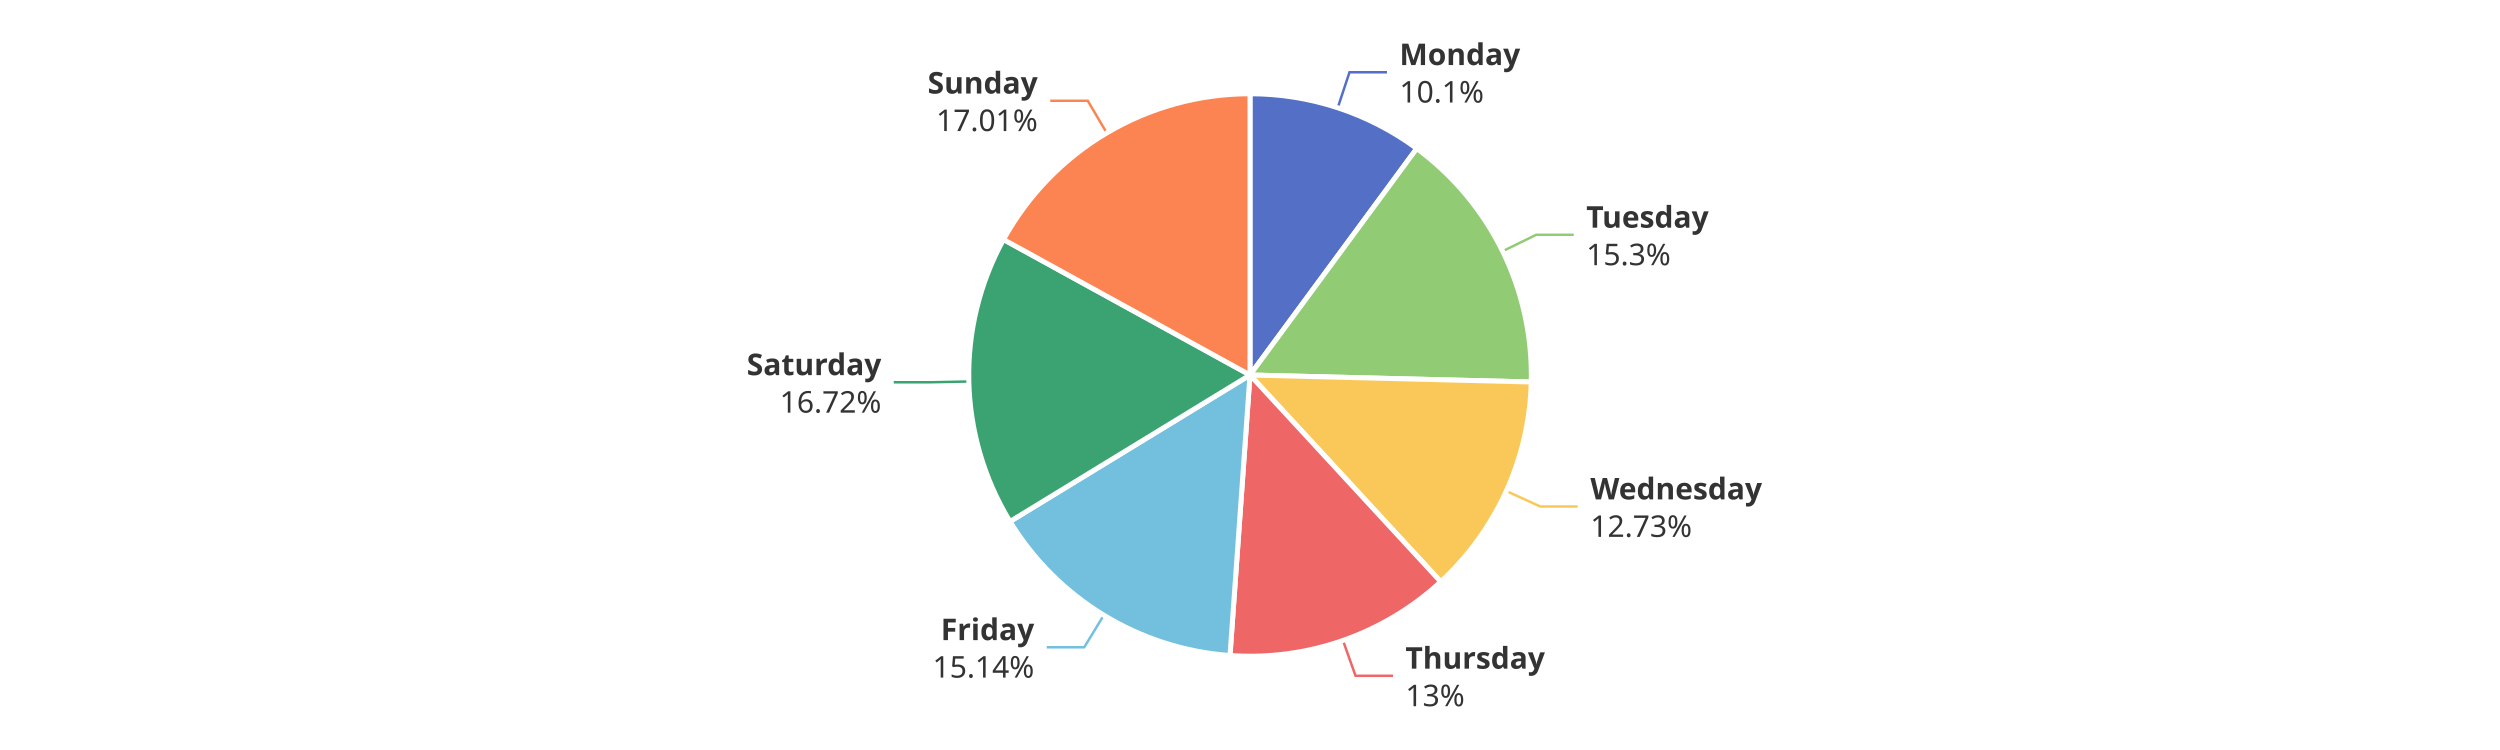
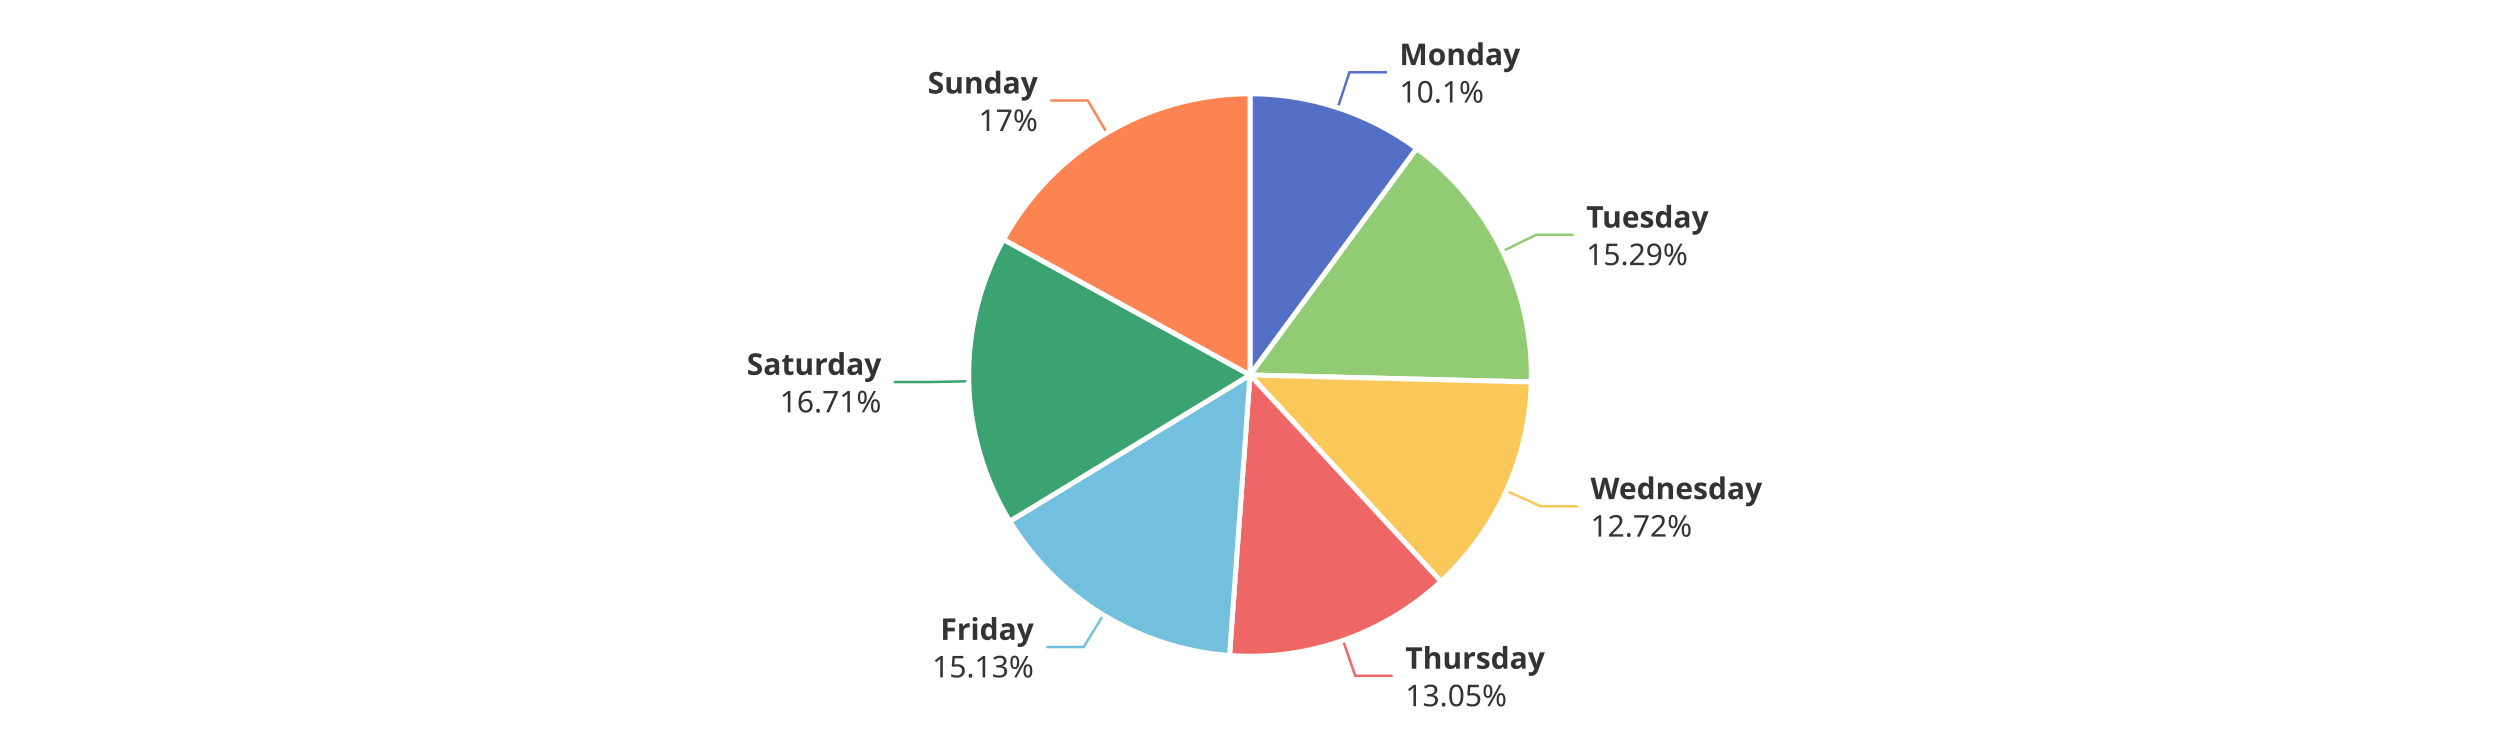
<svg xmlns="http://www.w3.org/2000/svg" width="1000" height="300" version="1.1" baseProfile="full" viewBox="0 0 1000 300">
  <rect width="1000" height="300" x="0" y="0" id="0" fill="#ffffff" />
  <polyline points="535.1 43.1 539.8 28.9 554.8 28.9" fill="none" stroke="#5470c6" />
  <polyline points="601 100.5 614.5 93.9 629.5 93.9" fill="none" stroke="#91cc75" />
-   <polyline points="602.5 196.4 616.1 202.6 631.1 202.6" fill="none" stroke="#fac858" />
-   <polyline points="537.2 256.2 542.2 270.3 557.2 270.3" fill="none" stroke="#ee6666" />
-   <polyline points="441.5 246.1 433.7 258.9 418.7 258.9" fill="none" stroke="#73c0de" />
-   <polyline points="387.5 152.6 372.5 152.9 357.5 152.9" fill="none" stroke="#3ba272" />
-   <polyline points="442.7 53.2 435.1 40.3 420.1 40.3" fill="none" stroke="#fc8452" />
+   <polyline points="602.5 196.3 616.2 202.5 631.2 202.5" fill="none" stroke="#fac858" />
+   <polyline points="537.2 256.2 542.1 270.3 557.1 270.3" fill="none" stroke="#ee6666" />
+   <polyline points="441.3 246 433.5 258.8 418.5 258.8" fill="none" stroke="#73c0de" />
+   <polyline points="387.5 152.5 372.5 152.8 357.5 152.8" fill="none" stroke="#3ba272" />
+   <polyline points="442.8 53.2 435.1 40.2 420.1 40.2" fill="none" stroke="#fc8452" />
  <path d="M500 37.5A112.5 112.5 0 0 1 566.7 59.4L500 150Z" fill="#5470c6" stroke="#fff" stroke-width="2" stroke-linejoin="round" />
  <path d="M566.7 59.4A112.5 112.5 0 0 1 612.5 152.8L500 150Z" fill="#91cc75" stroke="#fff" stroke-width="2" stroke-linejoin="round" />
-   <path d="M612.5 152.8A112.5 112.5 0 0 1 576.3 232.7L500 150Z" fill="#fac858" stroke="#fff" stroke-width="2" stroke-linejoin="round" />
-   <path d="M576.3 232.7A112.5 112.5 0 0 1 492 262.2L500 150Z" fill="#ee6666" stroke="#fff" stroke-width="2" stroke-linejoin="round" />
-   <path d="M492 262.2A112.5 112.5 0 0 1 404 208.6L500 150Z" fill="#73c0de" stroke="#fff" stroke-width="2" stroke-linejoin="round" />
-   <path d="M404 208.6A112.5 112.5 0 0 1 401.4 95.8L500 150Z" fill="#3ba272" stroke="#fff" stroke-width="2" stroke-linejoin="round" />
+   <path d="M612.5 152.8A112.5 112.5 0 0 1 576.4 232.6L500 150Z" fill="#fac858" stroke="#fff" stroke-width="2" stroke-linejoin="round" />
+   <path d="M576.4 232.6A112.5 112.5 0 0 1 491.8 262.2L500 150Z" fill="#ee6666" stroke="#fff" stroke-width="2" stroke-linejoin="round" />
+   <path d="M491.8 262.2A112.5 112.5 0 0 1 403.9 208.5L500 150Z" fill="#73c0de" stroke="#fff" stroke-width="2" stroke-linejoin="round" />
+   <path d="M403.9 208.5A112.5 112.5 0 0 1 401.4 95.8L500 150Z" fill="#3ba272" stroke="#fff" stroke-width="2" stroke-linejoin="round" />
  <path d="M401.4 95.8A112.5 112.5 0 0 1 500 37.5L500 150Z" fill="#fc8452" stroke="#fff" stroke-width="2" stroke-linejoin="round" />
  <path d="M0 -15l42.8 0l0 30l-42.8 0Z" transform="translate(559.7843 28.8659)" fill="none" />
  <text dominant-baseline="central" text-anchor="start" style="font-size:12px;font-family:sans-serif;font-weight:bold;" y="-7.5" transform="translate(559.7843 28.8659)" fill="#333" stroke="rgb(255,255,255)" stroke-width="2" paint-order="stroke" stroke-miterlimit="2">Monday</text>
  <text dominant-baseline="central" text-anchor="start" style="font-size:12px;font-family:sans-serif;" y="7.5" transform="translate(559.7843 28.8659)" fill="#333" stroke="rgb(255,255,255)" stroke-width="2" paint-order="stroke" stroke-miterlimit="2">10.1%</text>
-   <path d="M0 -15l46.2 0l0 30l-46.2 0Z" transform="translate(634.5048 93.9205)" fill="none" />
-   <text dominant-baseline="central" text-anchor="start" style="font-size:12px;font-family:sans-serif;font-weight:bold;" y="-7.5" transform="translate(634.5048 93.9205)" fill="#333" stroke="rgb(255,255,255)" stroke-width="2" paint-order="stroke" stroke-miterlimit="2">Tuesday</text>
-   <text dominant-baseline="central" text-anchor="start" style="font-size:12px;font-family:sans-serif;" y="7.5" transform="translate(634.5048 93.9205)" fill="#333" stroke="rgb(255,255,255)" stroke-width="2" paint-order="stroke" stroke-miterlimit="2">15.3%</text>
-   <path d="M0 -15l63.6 0l0 30l-63.6 0Z" transform="translate(636.1439 202.6008)" fill="none" />
-   <text dominant-baseline="central" text-anchor="start" style="font-size:12px;font-family:sans-serif;font-weight:bold;" y="-7.5" transform="translate(636.1439 202.6008)" fill="#333" stroke="rgb(255,255,255)" stroke-width="2" paint-order="stroke" stroke-miterlimit="2">Wednesday</text>
-   <text dominant-baseline="central" text-anchor="start" style="font-size:12px;font-family:sans-serif;" y="7.5" transform="translate(636.1439 202.6008)" fill="#333" stroke="rgb(255,255,255)" stroke-width="2" paint-order="stroke" stroke-miterlimit="2">12.73%</text>
-   <path d="M0 -15l50.2 0l0 30l-50.2 0Z" transform="translate(562.174 270.3229)" fill="none" />
-   <text dominant-baseline="central" text-anchor="start" style="font-size:12px;font-family:sans-serif;font-weight:bold;" y="-7.5" transform="translate(562.174 270.3229)" fill="#333" stroke="rgb(255,255,255)" stroke-width="2" paint-order="stroke" stroke-miterlimit="2">Thursday</text>
-   <text dominant-baseline="central" text-anchor="start" style="font-size:12px;font-family:sans-serif;" y="7.5" transform="translate(562.174 270.3229)" fill="#333" stroke="rgb(255,255,255)" stroke-width="2" paint-order="stroke" stroke-miterlimit="2">13%</text>
-   <path d="M-40.9 -15l40.9 0l0 30l-40.9 0Z" transform="translate(413.6831 258.8959)" fill="none" />
-   <text dominant-baseline="central" text-anchor="end" style="font-size:12px;font-family:sans-serif;font-weight:bold;" y="-7.5" transform="translate(413.6831 258.8959)" fill="#333" stroke="rgb(255,255,255)" stroke-width="2" paint-order="stroke" stroke-miterlimit="2">Friday</text>
-   <text dominant-baseline="central" text-anchor="end" style="font-size:12px;font-family:sans-serif;" y="7.5" transform="translate(413.6831 258.8959)" fill="#333" stroke="rgb(255,255,255)" stroke-width="2" paint-order="stroke" stroke-miterlimit="2">15.14%</text>
-   <path d="M-48.2 -15l48.2 0l0 30l-48.2 0Z" transform="translate(352.5331 152.904)" fill="none" />
-   <text dominant-baseline="central" text-anchor="end" style="font-size:12px;font-family:sans-serif;font-weight:bold;" y="-7.5" transform="translate(352.5331 152.904)" fill="#333" stroke="rgb(255,255,255)" stroke-width="2" paint-order="stroke" stroke-miterlimit="2">Saturday</text>
-   <text dominant-baseline="central" text-anchor="end" style="font-size:12px;font-family:sans-serif;" y="7.5" transform="translate(352.5331 152.904)" fill="#333" stroke="rgb(255,255,255)" stroke-width="2" paint-order="stroke" stroke-miterlimit="2">16.72%</text>
-   <path d="M-40.9 -15l40.9 0l0 30l-40.9 0Z" transform="translate(415.0914 40.2589)" fill="none" />
-   <text dominant-baseline="central" text-anchor="end" style="font-size:12px;font-family:sans-serif;font-weight:bold;" y="-7.5" transform="translate(415.0914 40.2589)" fill="#333" stroke="rgb(255,255,255)" stroke-width="2" paint-order="stroke" stroke-miterlimit="2">Sunday</text>
-   <text dominant-baseline="central" text-anchor="end" style="font-size:12px;font-family:sans-serif;" y="7.5" transform="translate(415.0914 40.2589)" fill="#333" stroke="rgb(255,255,255)" stroke-width="2" paint-order="stroke" stroke-miterlimit="2">17.01%</text>
+   <path d="M0 -15l46.2 0l0 30l-46.2 0Z" transform="translate(634.4871 93.8846)" fill="none" />
+   <text dominant-baseline="central" text-anchor="start" style="font-size:12px;font-family:sans-serif;font-weight:bold;" y="-7.5" transform="translate(634.4871 93.8846)" fill="#333" stroke="rgb(255,255,255)" stroke-width="2" paint-order="stroke" stroke-miterlimit="2">Tuesday</text>
+   <text dominant-baseline="central" text-anchor="start" style="font-size:12px;font-family:sans-serif;" y="7.5" transform="translate(634.4871 93.8846)" fill="#333" stroke="rgb(255,255,255)" stroke-width="2" paint-order="stroke" stroke-miterlimit="2">15.29%</text>
+   <path d="M0 -15l63.6 0l0 30l-63.6 0Z" transform="translate(636.1934 202.4913)" fill="none" />
+   <text dominant-baseline="central" text-anchor="start" style="font-size:12px;font-family:sans-serif;font-weight:bold;" y="-7.5" transform="translate(636.1934 202.4913)" fill="#333" stroke="rgb(255,255,255)" stroke-width="2" paint-order="stroke" stroke-miterlimit="2">Wednesday</text>
+   <text dominant-baseline="central" text-anchor="start" style="font-size:12px;font-family:sans-serif;" y="7.5" transform="translate(636.1934 202.4913)" fill="#333" stroke="rgb(255,255,255)" stroke-width="2" paint-order="stroke" stroke-miterlimit="2">12.72%</text>
+   <path d="M0 -15l50.2 0l0 30l-50.2 0Z" transform="translate(562.1362 270.3361)" fill="none" />
+   <text dominant-baseline="central" text-anchor="start" style="font-size:12px;font-family:sans-serif;font-weight:bold;" y="-7.5" transform="translate(562.1362 270.3361)" fill="#333" stroke="rgb(255,255,255)" stroke-width="2" paint-order="stroke" stroke-miterlimit="2">Thursday</text>
+   <text dominant-baseline="central" text-anchor="start" style="font-size:12px;font-family:sans-serif;" y="7.5" transform="translate(562.1362 270.3361)" fill="#333" stroke="rgb(255,255,255)" stroke-width="2" paint-order="stroke" stroke-miterlimit="2">13.05%</text>
+   <path d="M-40.9 -15l40.9 0l0 30l-40.9 0Z" transform="translate(413.5121 258.7916)" fill="none" />
+   <text dominant-baseline="central" text-anchor="end" style="font-size:12px;font-family:sans-serif;font-weight:bold;" y="-7.5" transform="translate(413.5121 258.7916)" fill="#333" stroke="rgb(255,255,255)" stroke-width="2" paint-order="stroke" stroke-miterlimit="2">Friday</text>
+   <text dominant-baseline="central" text-anchor="end" style="font-size:12px;font-family:sans-serif;" y="7.5" transform="translate(413.5121 258.7916)" fill="#333" stroke="rgb(255,255,255)" stroke-width="2" paint-order="stroke" stroke-miterlimit="2">15.13%</text>
+   <path d="M-48.2 -15l48.2 0l0 30l-48.2 0Z" transform="translate(352.5304 152.7839)" fill="none" />
+   <text dominant-baseline="central" text-anchor="end" style="font-size:12px;font-family:sans-serif;font-weight:bold;" y="-7.5" transform="translate(352.5304 152.7839)" fill="#333" stroke="rgb(255,255,255)" stroke-width="2" paint-order="stroke" stroke-miterlimit="2">Saturday</text>
+   <text dominant-baseline="central" text-anchor="end" style="font-size:12px;font-family:sans-serif;" y="7.5" transform="translate(352.5304 152.7839)" fill="#333" stroke="rgb(255,255,255)" stroke-width="2" paint-order="stroke" stroke-miterlimit="2">16.71%</text>
+   <path d="M-40.9 -15l40.9 0l0 30l-40.9 0Z" transform="translate(415.1258 40.2385)" fill="none" />
+   <text dominant-baseline="central" text-anchor="end" style="font-size:12px;font-family:sans-serif;font-weight:bold;" y="-7.5" transform="translate(415.1258 40.2385)" fill="#333" stroke="rgb(255,255,255)" stroke-width="2" paint-order="stroke" stroke-miterlimit="2">Sunday</text>
+   <text dominant-baseline="central" text-anchor="end" style="font-size:12px;font-family:sans-serif;" y="7.5" transform="translate(415.1258 40.2385)" fill="#333" stroke="rgb(255,255,255)" stroke-width="2" paint-order="stroke" stroke-miterlimit="2">17%</text>
</svg>
